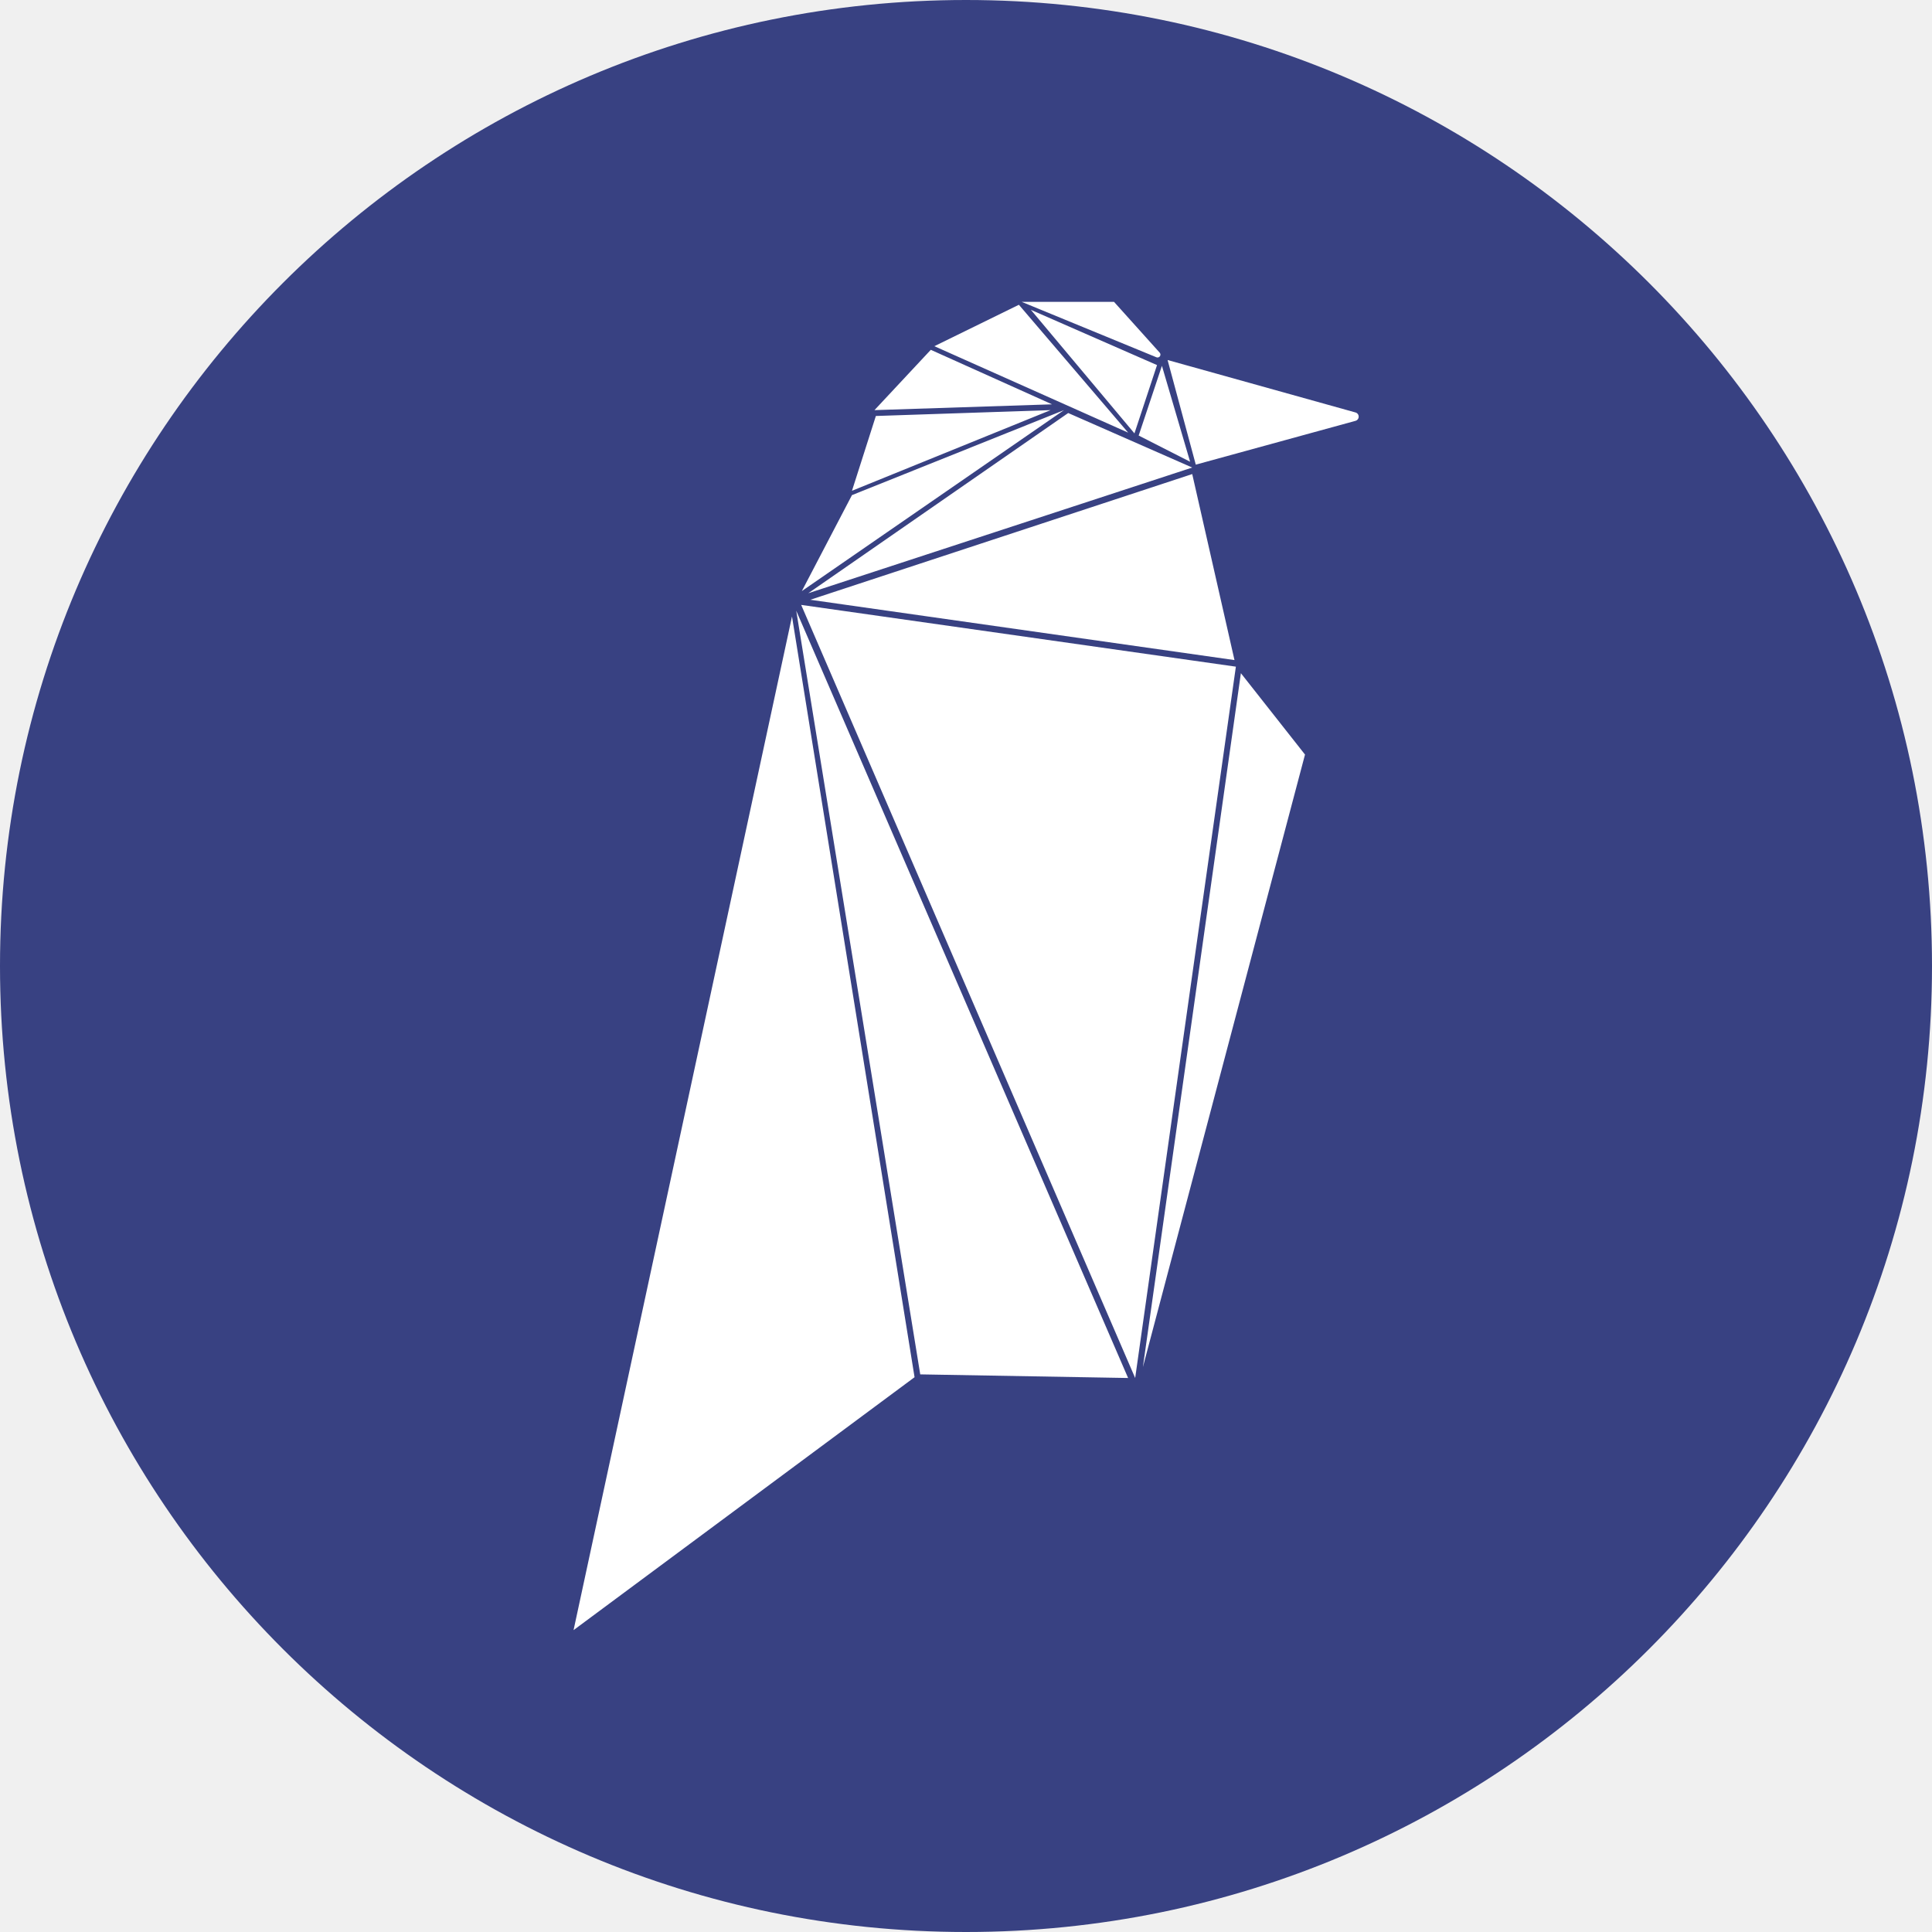
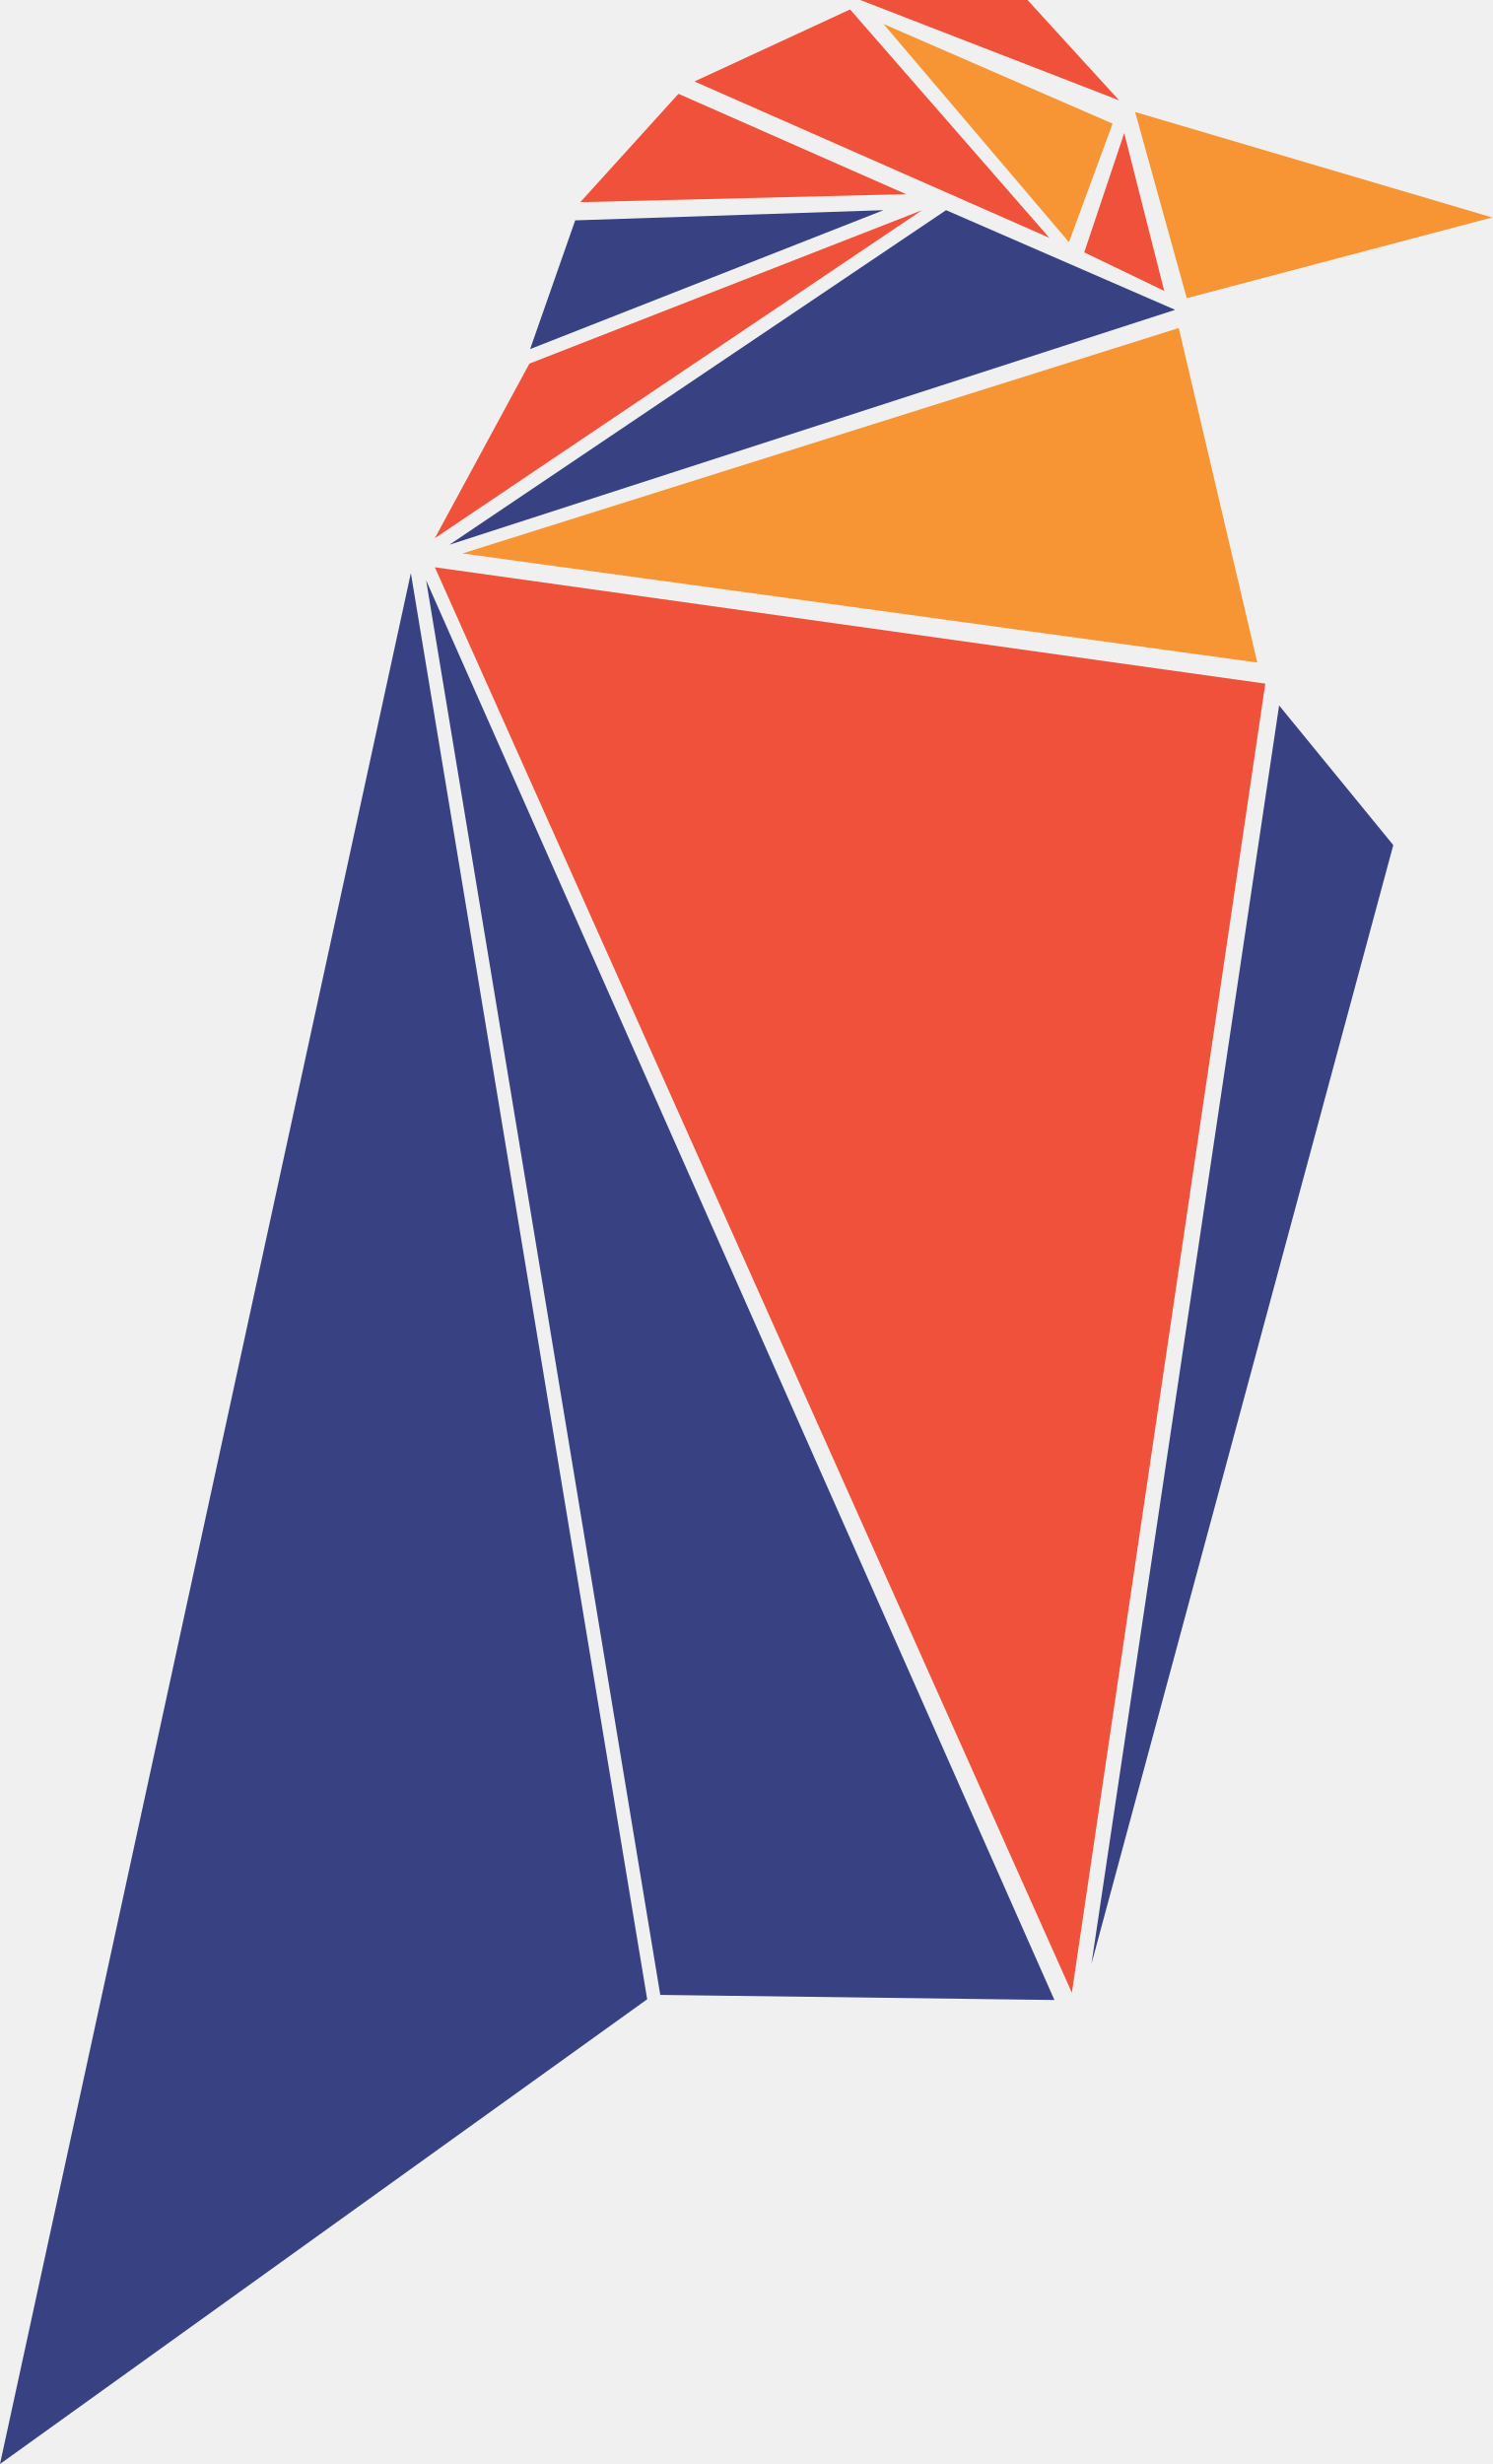
- <svg xmlns="http://www.w3.org/2000/svg" width="32" height="32" viewBox="0 0 32 32">
-   <g fill="none" fill-rule="evenodd">
-     <circle cx="16" cy="16" r="16" fill="#384182" />
-     <path fill="#FFF" d="M9.5 27l3.618-16.789 2.03 12.6L9.5 27zm3.688-16.885l5.497 12.709-3.443-.06-2.054-12.65zm.082-.096l7.2 1.023-1.668 11.782-5.532-12.805zm5.66 12.624l1.623-11.493 1.062 1.348-2.685 10.145zm1.517-11.71l-7.026-.999 6.326-2.082.7 3.081zm-7.06-1.107l4.306-2.985 2.054.903-6.36 2.082zm-.106-.036l.83-1.589 3.512-1.408-4.342 2.997zm.83-1.66l.396-1.24 2.894-.097-3.29 1.336zm.373-1.337l.933-.999 2.008.903-2.941.096zm.992-1.059l1.4-.686 1.81 2.118-3.21-1.432zm1.599-.602l2.089.915-.374 1.131-1.715-2.046zm1.785 2.082l.385-1.155.467 1.589-.852-.434zM16.923 5h1.529l.757.842a.048.048 0 01-.054.076L16.923 5zm2.416.963l3.11.868a.072.072 0 010 .14l-2.643.725-.467-1.733z" />
-   </g>
+ <svg xmlns="http://www.w3.org/2000/svg" viewBox="0 0 205.3 338.8">
+   <path fill="#384182" d="M89 274.9L0 338.8l56.5-260zm1.8-.6l54.2.7L58.6 79.8zm59.3-4.3l41.5-153.8L175.9 97zm-20-241.1l-68.3 46 99.8-32.3zm-8.6 0l-42.4 1.4L72.9 48z" />
+   <path fill="#f79534" d="M172.9 91.1l-109.3-15 98.5-31zM147 33.3l6-16.3-31.5-13.7zm9.1-17.9l7.1 25.6 42-11.1z" />
+   <path fill="#f0513a" d="M147.4 274L59.8 78 174 94zM126.8 28.9L72.8 50l-13 24zm-33.5-16L79.8 27.8l44.8-1.1zm23.6-11.6l-21.4 9.9 48.8 21.5zM141.3 0h-23l35.6 13.8zm13.3 18.3l-5.5 16.4 11 5.3z" />
</svg>
